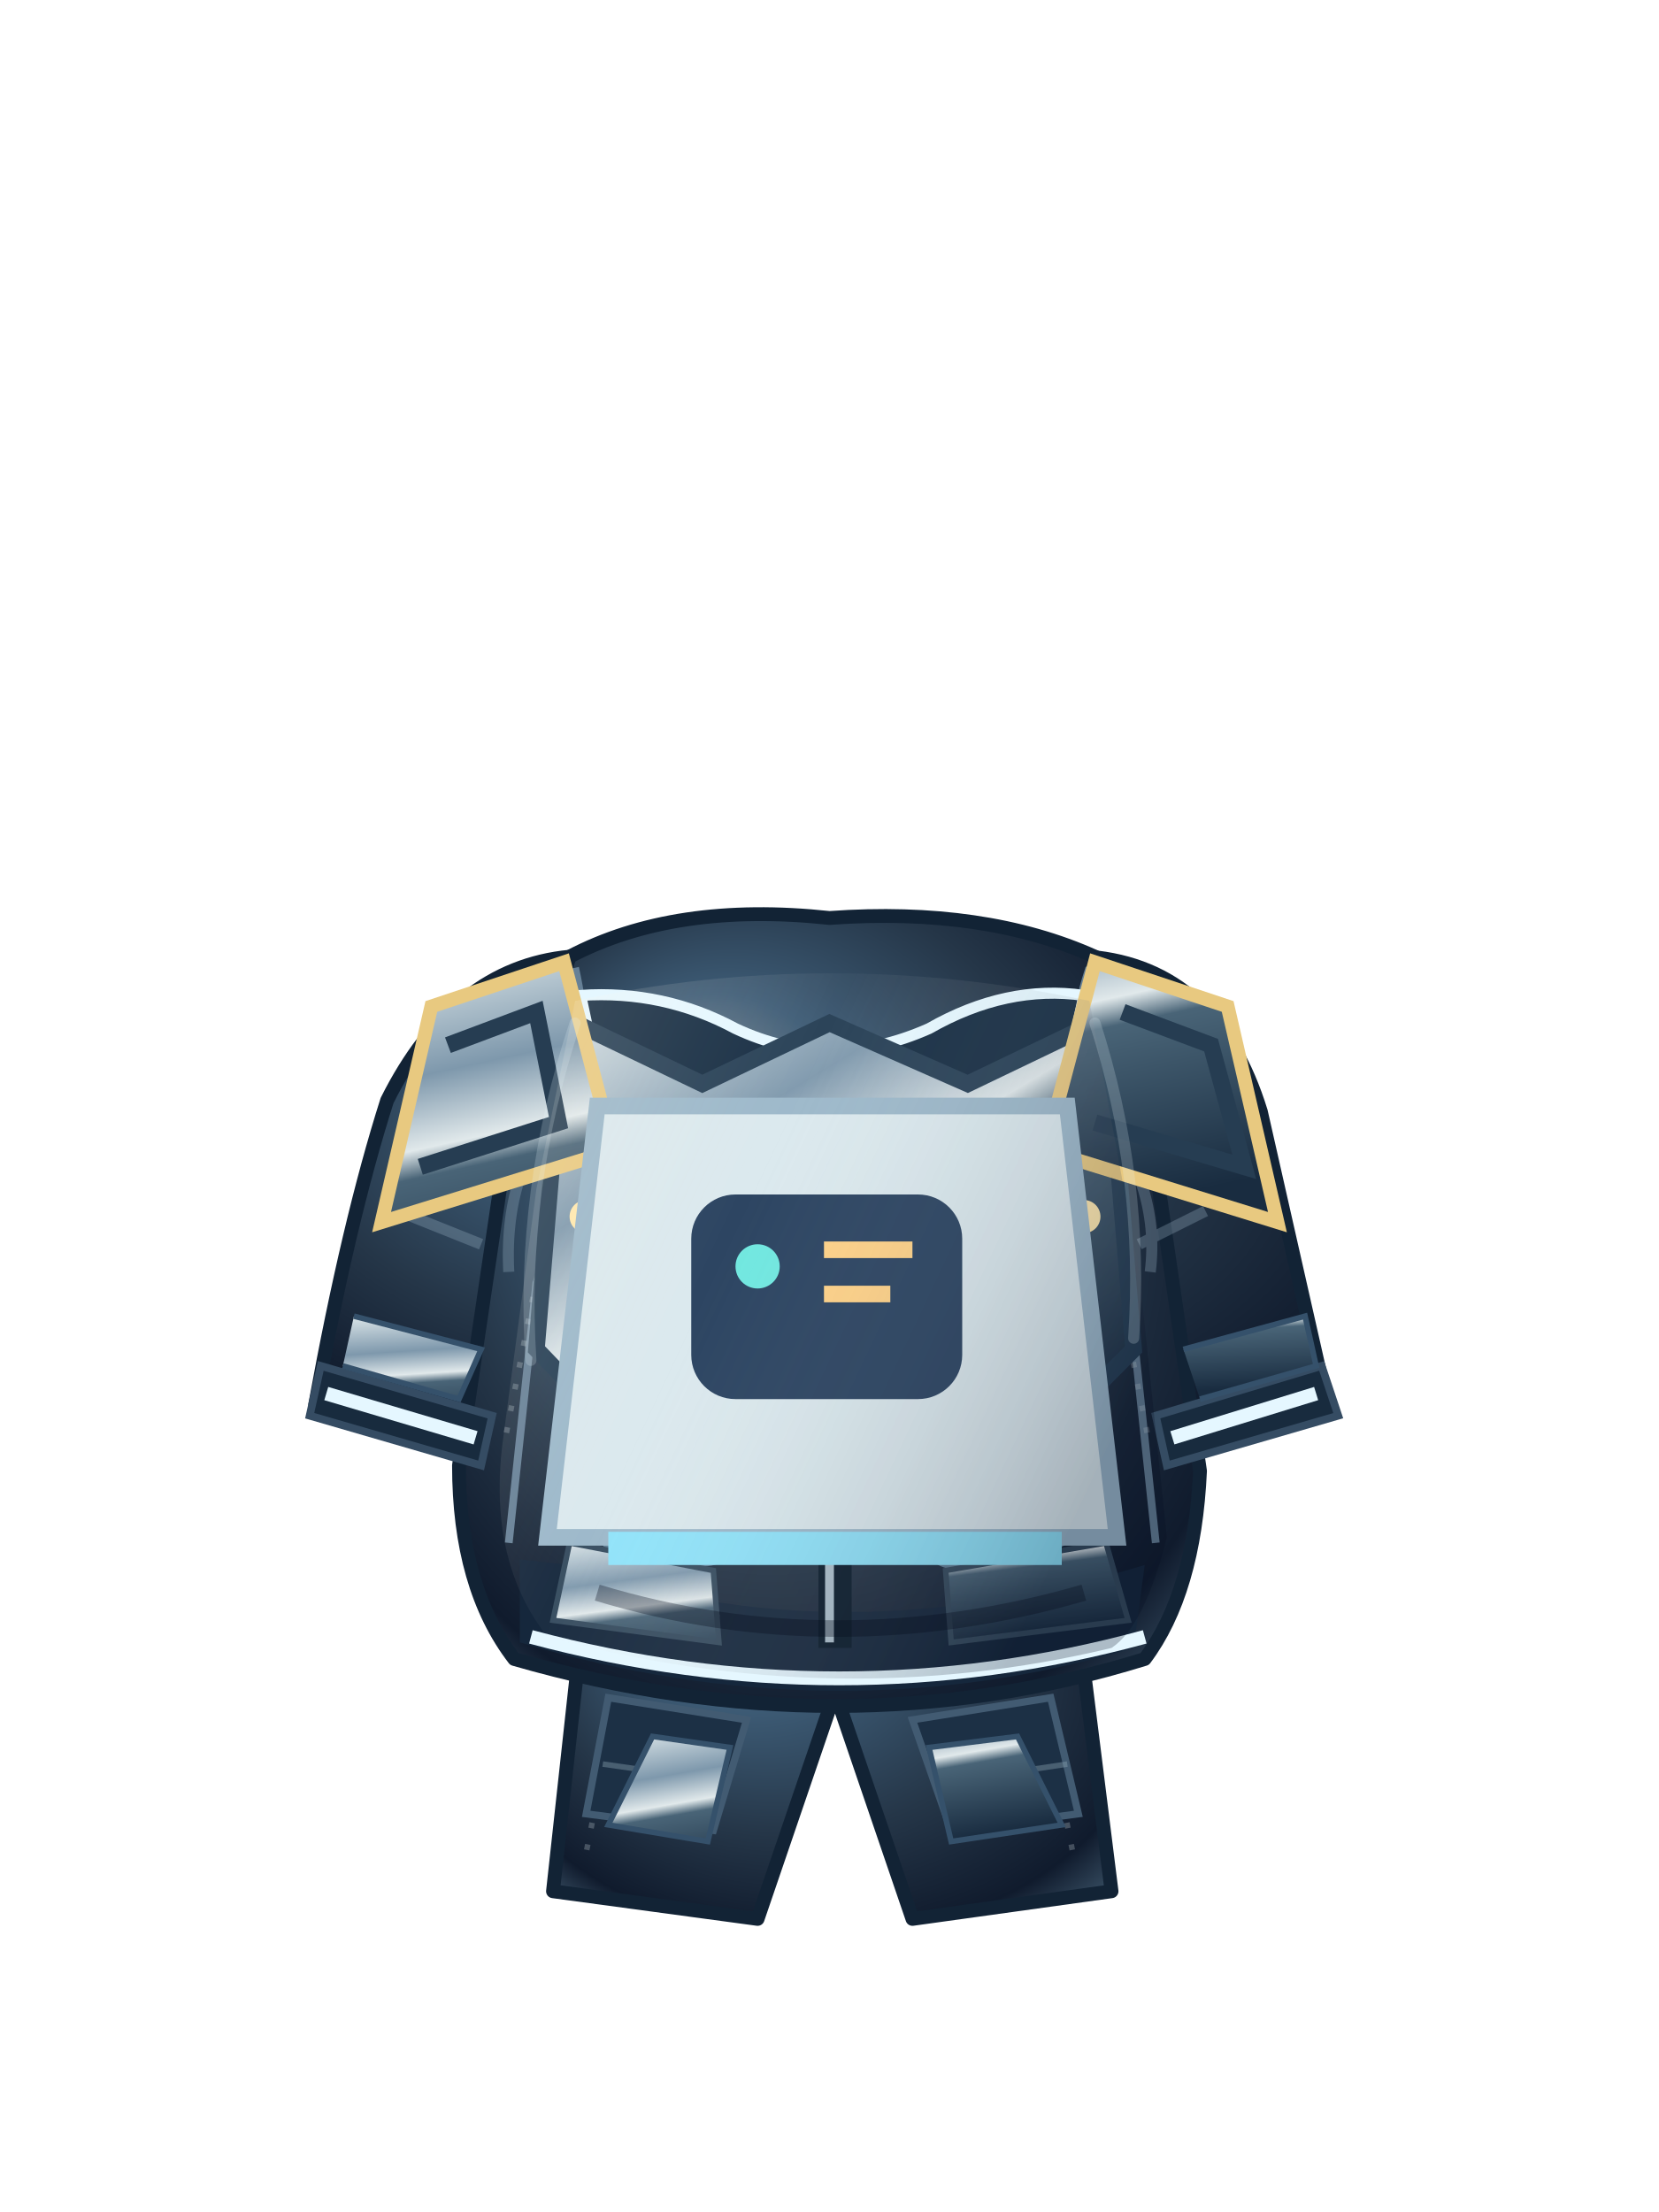
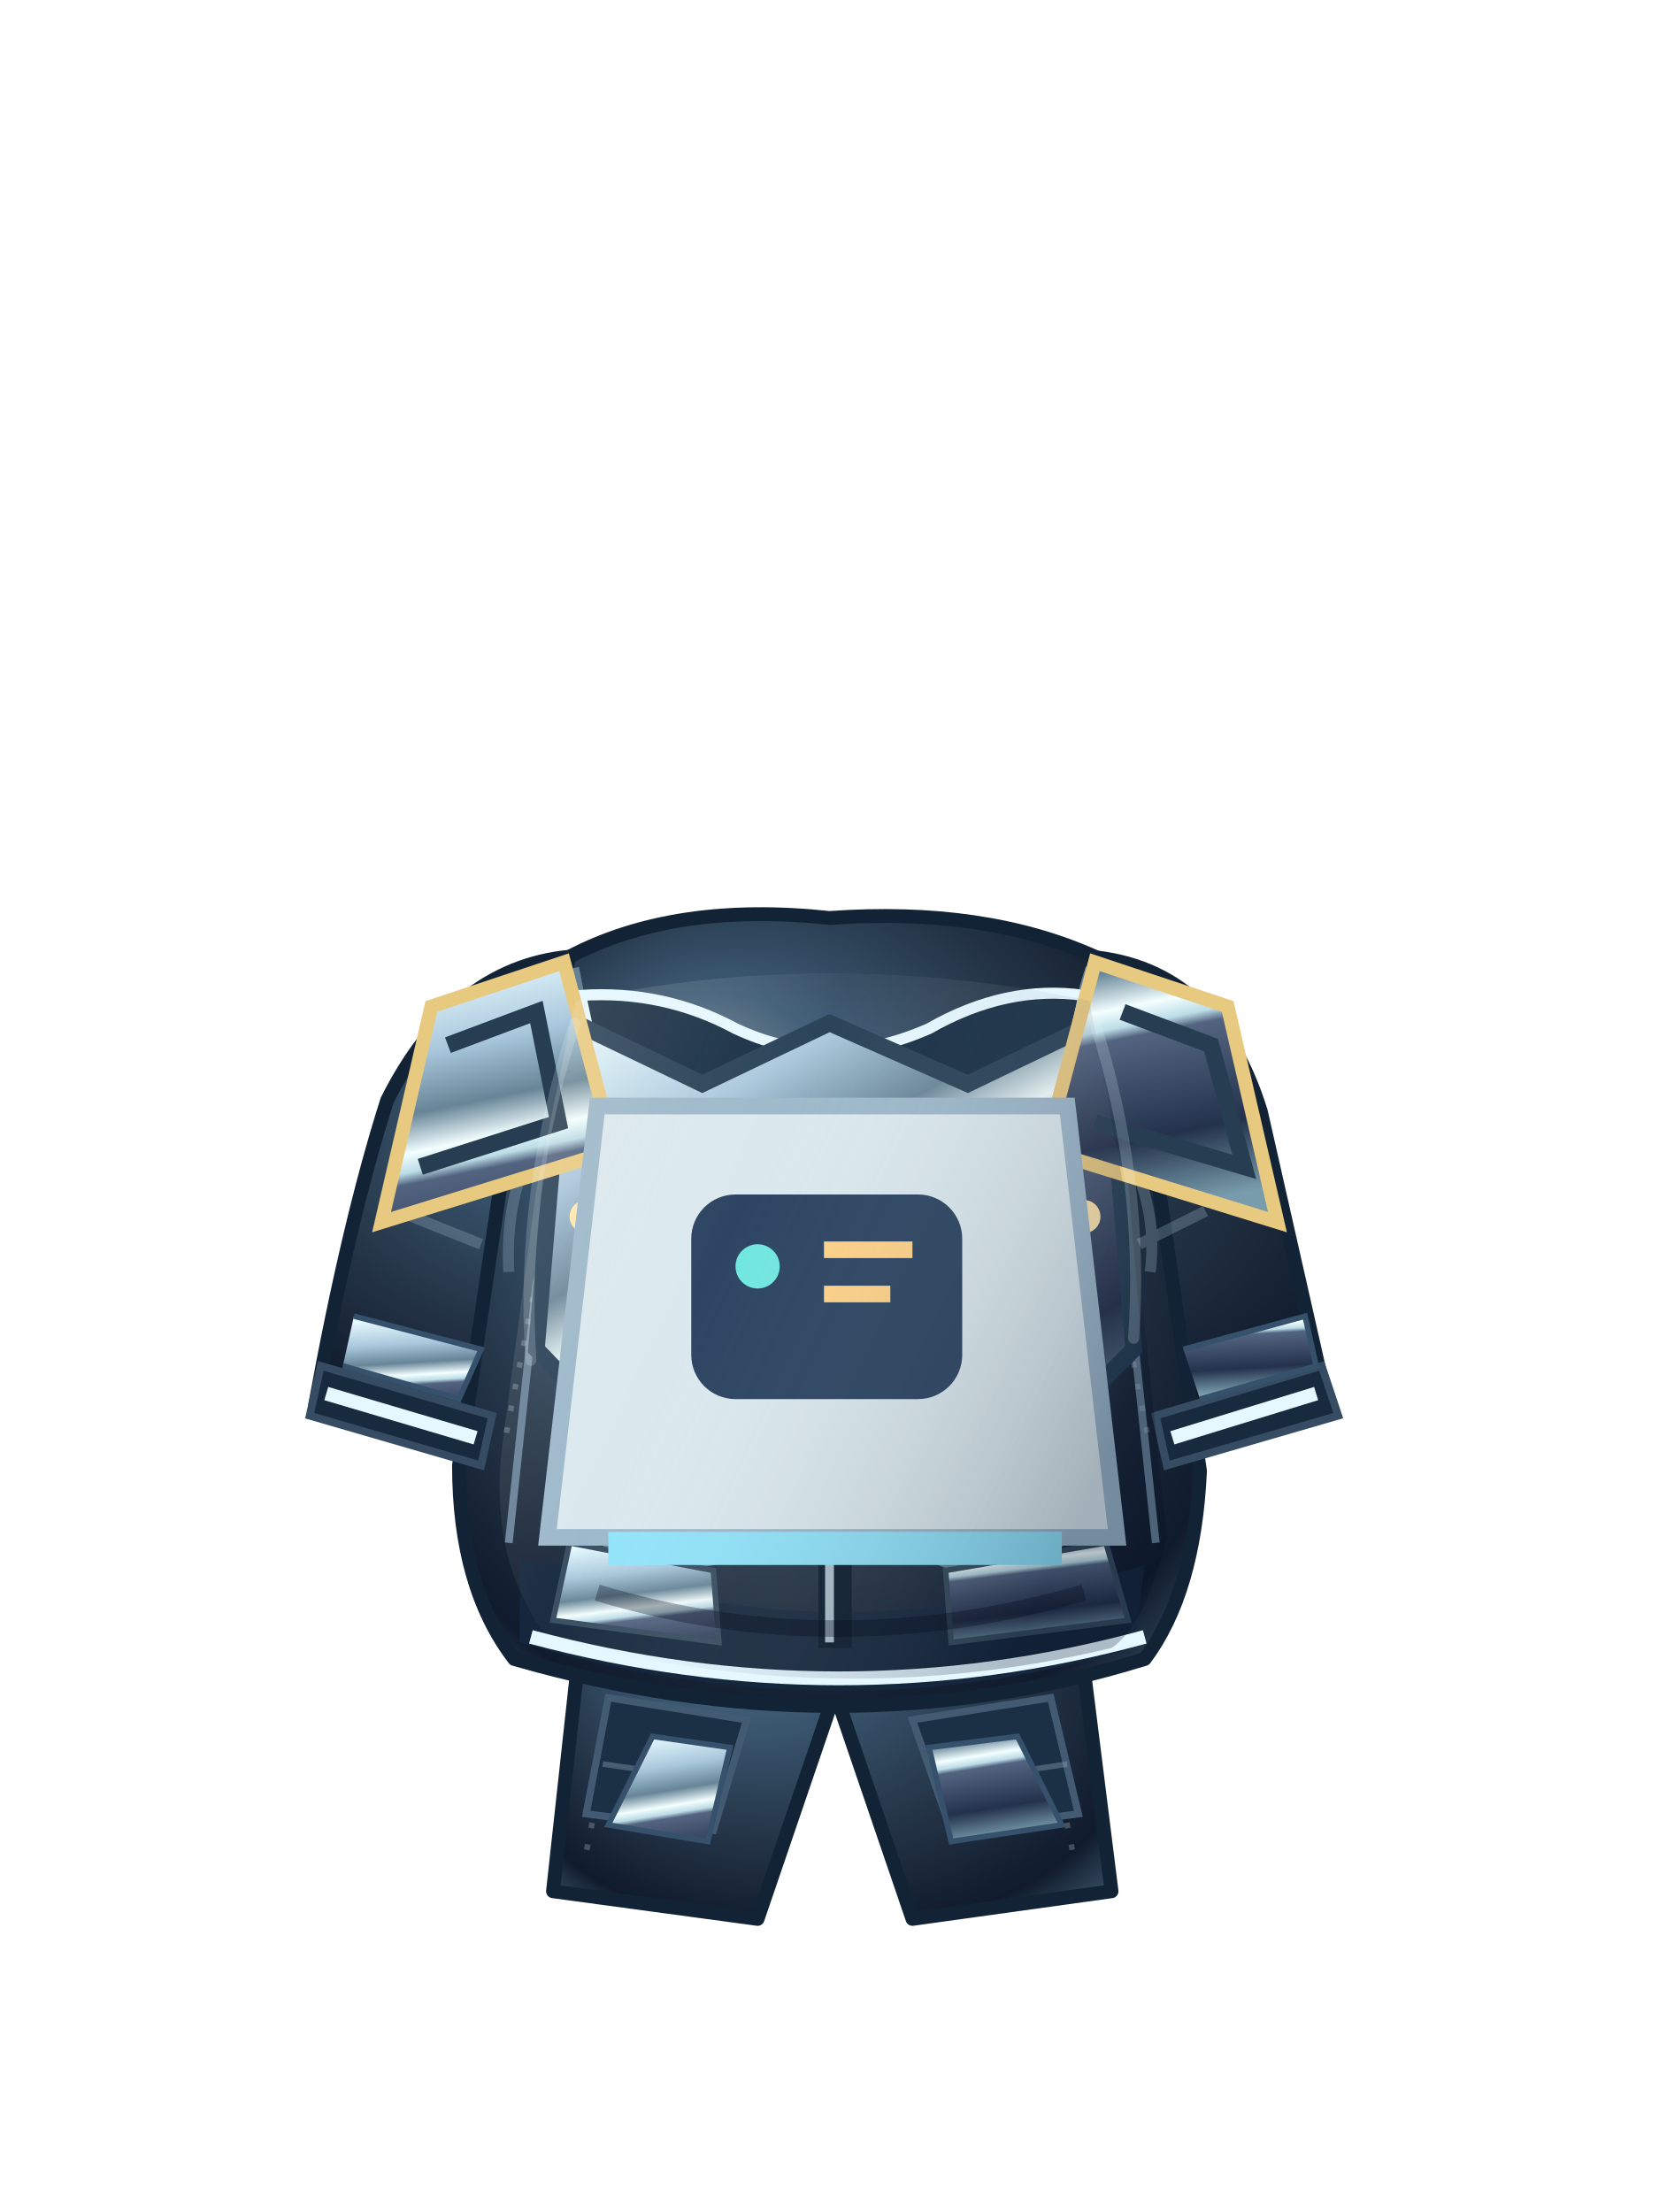
<svg xmlns="http://www.w3.org/2000/svg" viewBox="0 0 300 400">
  <defs>
    <radialGradient id="skin" cx=".32" cy=".2" r=".85">
      <stop stop-color="#eac086" />
      <stop offset=".55" stop-color="#93603e" />
      <stop offset="1" stop-color="#392b37" />
    </radialGradient>
    <radialGradient id="cloth" cx=".49" cy=".47" fx=".29" fy=".22" r=".67">
      <stop offset="0" stop-color="#818c93" />
      <stop offset=".28" stop-color="#3d5b75" />
      <stop offset=".62" stop-color="#253648" />
      <stop offset=".9" stop-color="#101b2d" />
      <stop offset="1" stop-color="#32475b" />
    </radialGradient>
-     <linearGradient id="metal" x2=".75" y2="1">
-       <stop stop-color="#dce6e9" />
-       <stop offset=".3" stop-color="#7e98ac" />
-       <stop offset=".48" stop-color="#e1e9eb" />
-       <stop offset=".55" stop-color="#496477" />
-       <stop offset="1" stop-color="#192c40" />
+     <linearGradient id="metal" x1=".1" y1="0" x2=".8" y2="1">
+       <stop offset="0" stop-color="#e6faff" />
+       <stop offset=".21" stop-color="#a8c6db" />
+       <stop offset=".36" stop-color="#678597" />
+       <stop offset=".46" stop-color="#f3ffff" />
+       <stop offset=".51" stop-color="#bbdce6" />
+       <stop offset=".54" stop-color="#536481" />
+       <stop offset=".81" stop-color="#24324c" />
+       <stop offset="1" stop-color="#789cac" />
    </linearGradient>
    <linearGradient id="trim" x2="1" y2="1">
      <stop stop-color="#edfcff" />
      <stop offset=".4" stop-color="#58e4f5" />
      <stop offset="1" stop-color="#287c9f" />
    </linearGradient>
    <linearGradient id="leather" x2=".8" y2="1">
      <stop stop-color="#c59269" />
      <stop offset=".5" stop-color="#855339" />
      <stop offset="1" stop-color="#392722" />
    </linearGradient>
    <linearGradient id="hair" x2=".3" y2="1">
      <stop stop-color="#8f5a36" />
      <stop offset=".6" stop-color="#492b25" />
      <stop offset="1" stop-color="#241b22" />
    </linearGradient>
    <radialGradient id="lens" cx=".3" cy=".15">
      <stop stop-color="#84d9ef" />
      <stop offset=".6" stop-color="#153e64" />
      <stop offset="1" stop-color="#09182b" />
    </radialGradient>
  </defs>
  <g stroke="#122335" stroke-width="2.5" stroke-linejoin="round">
    <path d="M107 278Q150 271 193 278L201 342L165 347L151 306L137 347L100 342Z" fill="url(#cloth)" />
    <path d="M103 173Q82 175 70 199Q63 221 57 254L88 264L105 221ZM197 173Q220 175 228 201L240 254L210 264L194 221Z" fill="url(#cloth)" />
    <path d="M103 173Q122 163 150 166Q178 164 198 173L209 211L217 266Q216 288 207 300Q152 317 93 300Q83 287 83 265L91 211Z" fill="url(#cloth)" />
  </g>
  <path d="M104 175Q110 202 97 232L92 279M197 175Q188 202 204 232L209 279" fill="none" stroke="#668096" stroke-width="1.4" />
  <path d="M105 180Q120 179 133 186Q150 194 168 186Q182 178 196 180L193 194Q176 210 150 199Q126 210 108 194Z" fill="#142b41" stroke="#e5f7ff" stroke-width="2" />
  <path d="M103 199Q91 210 92 230M198 199Q210 214 208 230M72 219l15 6m131-6-12 6" fill="none" stroke="#a4bdd0" opacity=".28" stroke-width="2" />
  <path d="M103 283Q151 300 207 283L205 298Q151 314 94 297L94 282Z" fill="#15273c" />
  <path d="M96 296Q152 311 207 296" fill="none" stroke="#e5f7ff" stroke-width="2.5" />
  <path d="M151 203V298" stroke="#081a2a" stroke-width="6" />
  <path d="M150 203V297" stroke="#adc1cd" stroke-width="1.6" />
  <path d="M111 254Q123 254 135 257L133 278Q131 284 124 282L111 280Q107 278 108 272ZM165 257Q181 254 193 254Q197 255 196 261L194 275Q194 279 189 280L173 283Q168 283 168 278Z" fill="#172a3d" stroke="#607e94" stroke-width="1.5" />
  <path d="M108 255l27 2m31 0 29-2" stroke="#e5f7ff" stroke-width="1" />
  <path d="M114 260l16 1m42 0 17-1" stroke="#b7c6cf" opacity=".35" stroke-dasharray="1 2" />
  <rect x="147" y="217" width="7" height="11" rx="2" fill="url(#metal)" stroke="#1c3347" />
  <path d="M118 216L130 218Q135 218 134 223L132 236Q132 241 127 241L120 240Q116 240 116 235L113 221Q113 216 118 216Z" fill="#123c50" stroke="#e5f7ff" stroke-width="1.2" />
  <path d="M118 222l10 1m-9 5 7 1" stroke="#e5f7ff" stroke-width="2" />
  <circle cx="121" cy="236" r="1.5" fill="#d8f5ff" />
  <path d="M58 247L89 256L87 265L56 256ZM209 256L239 247L242 256L211 265Z" fill="#182b3e" stroke="#354c63" stroke-width="1.4" />
  <path d="M59 252L86 260M212 260L238 252" stroke="#e5f7ff" stroke-width="2.5" />
  <path d="M101 211L91 262M198 211L208 262M111 310L106 335M189 310L194 335" fill="none" stroke="#dce8ed" opacity=".25" stroke-dasharray="1 3" />
  <path d="M110 307L135 311L129 331L106 328ZM165 311L190 307L195 328L172 331Z" fill="#1c3045" stroke="#425b72" stroke-width="1.3" />
  <path d="M109 319l21 3m43 0 20-3" stroke="#8ca4b5" opacity=".4" />
  <path d="M116 246l13 2m46 0 13-2M110 289l20 4m44 0 19-4" stroke="#7a94a8" opacity=".22" stroke-width="2" />
  <path d="M102 184L127 196L150 185L175 196L200 184L205 244L178 271L123 271L97 244Z" fill="url(#metal)" stroke="#253e54" stroke-width="3" />
  <path d="M112 201L150 218L189 201L183 247L150 261L119 247Z" fill="#132d43" stroke="#d9a957" stroke-width="2.5" />
  <path d="M114 202L125 244L150 255L178 244L186 203" fill="none" stroke="#fff0bd" opacity=".5" />
  <path d="M150 222L160 235L150 248L140 235Z" fill="#ffe4a0" stroke="#bf8b42" />
  <path d="M78 182L102 174L111 208L69 221ZM198 174L222 182L231 221L189 208Z" fill="url(#metal)" stroke="#e8c980" stroke-width="2.5" />
  <path d="M81 189L97 183L101 203L76 211M203 183L219 189L225 211L198 203" fill="none" stroke="#263d52" stroke-width="3" />
  <path d="M103 279L129 284L130 297L100 293ZM171 284L200 279L204 293L172 297Z" fill="url(#metal)" stroke="#354b5e" />
  <circle cx="106" cy="220" r="3" fill="#ffe8ad" />
  <circle cx="196" cy="220" r="3" fill="#ffe8ad" />
  <path d="M118 314L132 316L128 333L110 330ZM168 316L184 314L192 330L172 333Z" fill="url(#metal)" stroke="#35516b" />
  <path d="M64 238L87 244L83 253L62 247M214 244L236 238L238 247L217 253" fill="url(#metal)" stroke="#35516b" />
  <path d="M108 200L193 200L202 278L99 278Z" fill="#dae8ed" stroke="#9bb7c9" stroke-width="3" />
  <rect x="125" y="216" width="49" height="37" rx="8" fill="#263f5d" />
  <circle cx="137" cy="229" r="4" fill="#6de7df" />
  <path d="M149 226h16m-16 8h12" stroke="#ffd185" stroke-width="3" />
  <path d="M110 280h82" stroke="#8fe3fa" stroke-width="6" />
  <defs>
    <linearGradient id="wardrobe-satin" x1="0" y1="0" x2="1" y2=".5">
      <stop stop-color="#fff2dd" stop-opacity=".19" />
      <stop offset=".42" stop-color="#fff" stop-opacity=".03" />
      <stop offset="1" stop-color="#050c20" stop-opacity=".25" />
    </linearGradient>
    <linearGradient id="wardrobe-fold">
      <stop stop-color="#fff0e1" stop-opacity=".3" />
      <stop offset=".4" stop-color="#fff" stop-opacity="0" />
      <stop offset="1" stop-color="#080c26" stop-opacity=".3" />
    </linearGradient>
  </defs>
  <g id="wardrobe-finish">
    <path d="M104 181Q150 171 197 181L206 230L211 278Q207 294 201 298Q151 310 99 296Q88 282 91 260L97 215Z" fill="url(#wardrobe-satin)" />
    <path d="M104 185Q94 215 96 246M198 185Q207 213 205 242" fill="none" stroke="#e9f5fa" stroke-opacity=".2" stroke-width="2" stroke-linecap="round" />
    <path d="M108 288Q151 301 196 288" fill="none" stroke="#050b19" stroke-opacity=".32" stroke-width="3" />
  </g>
</svg>
